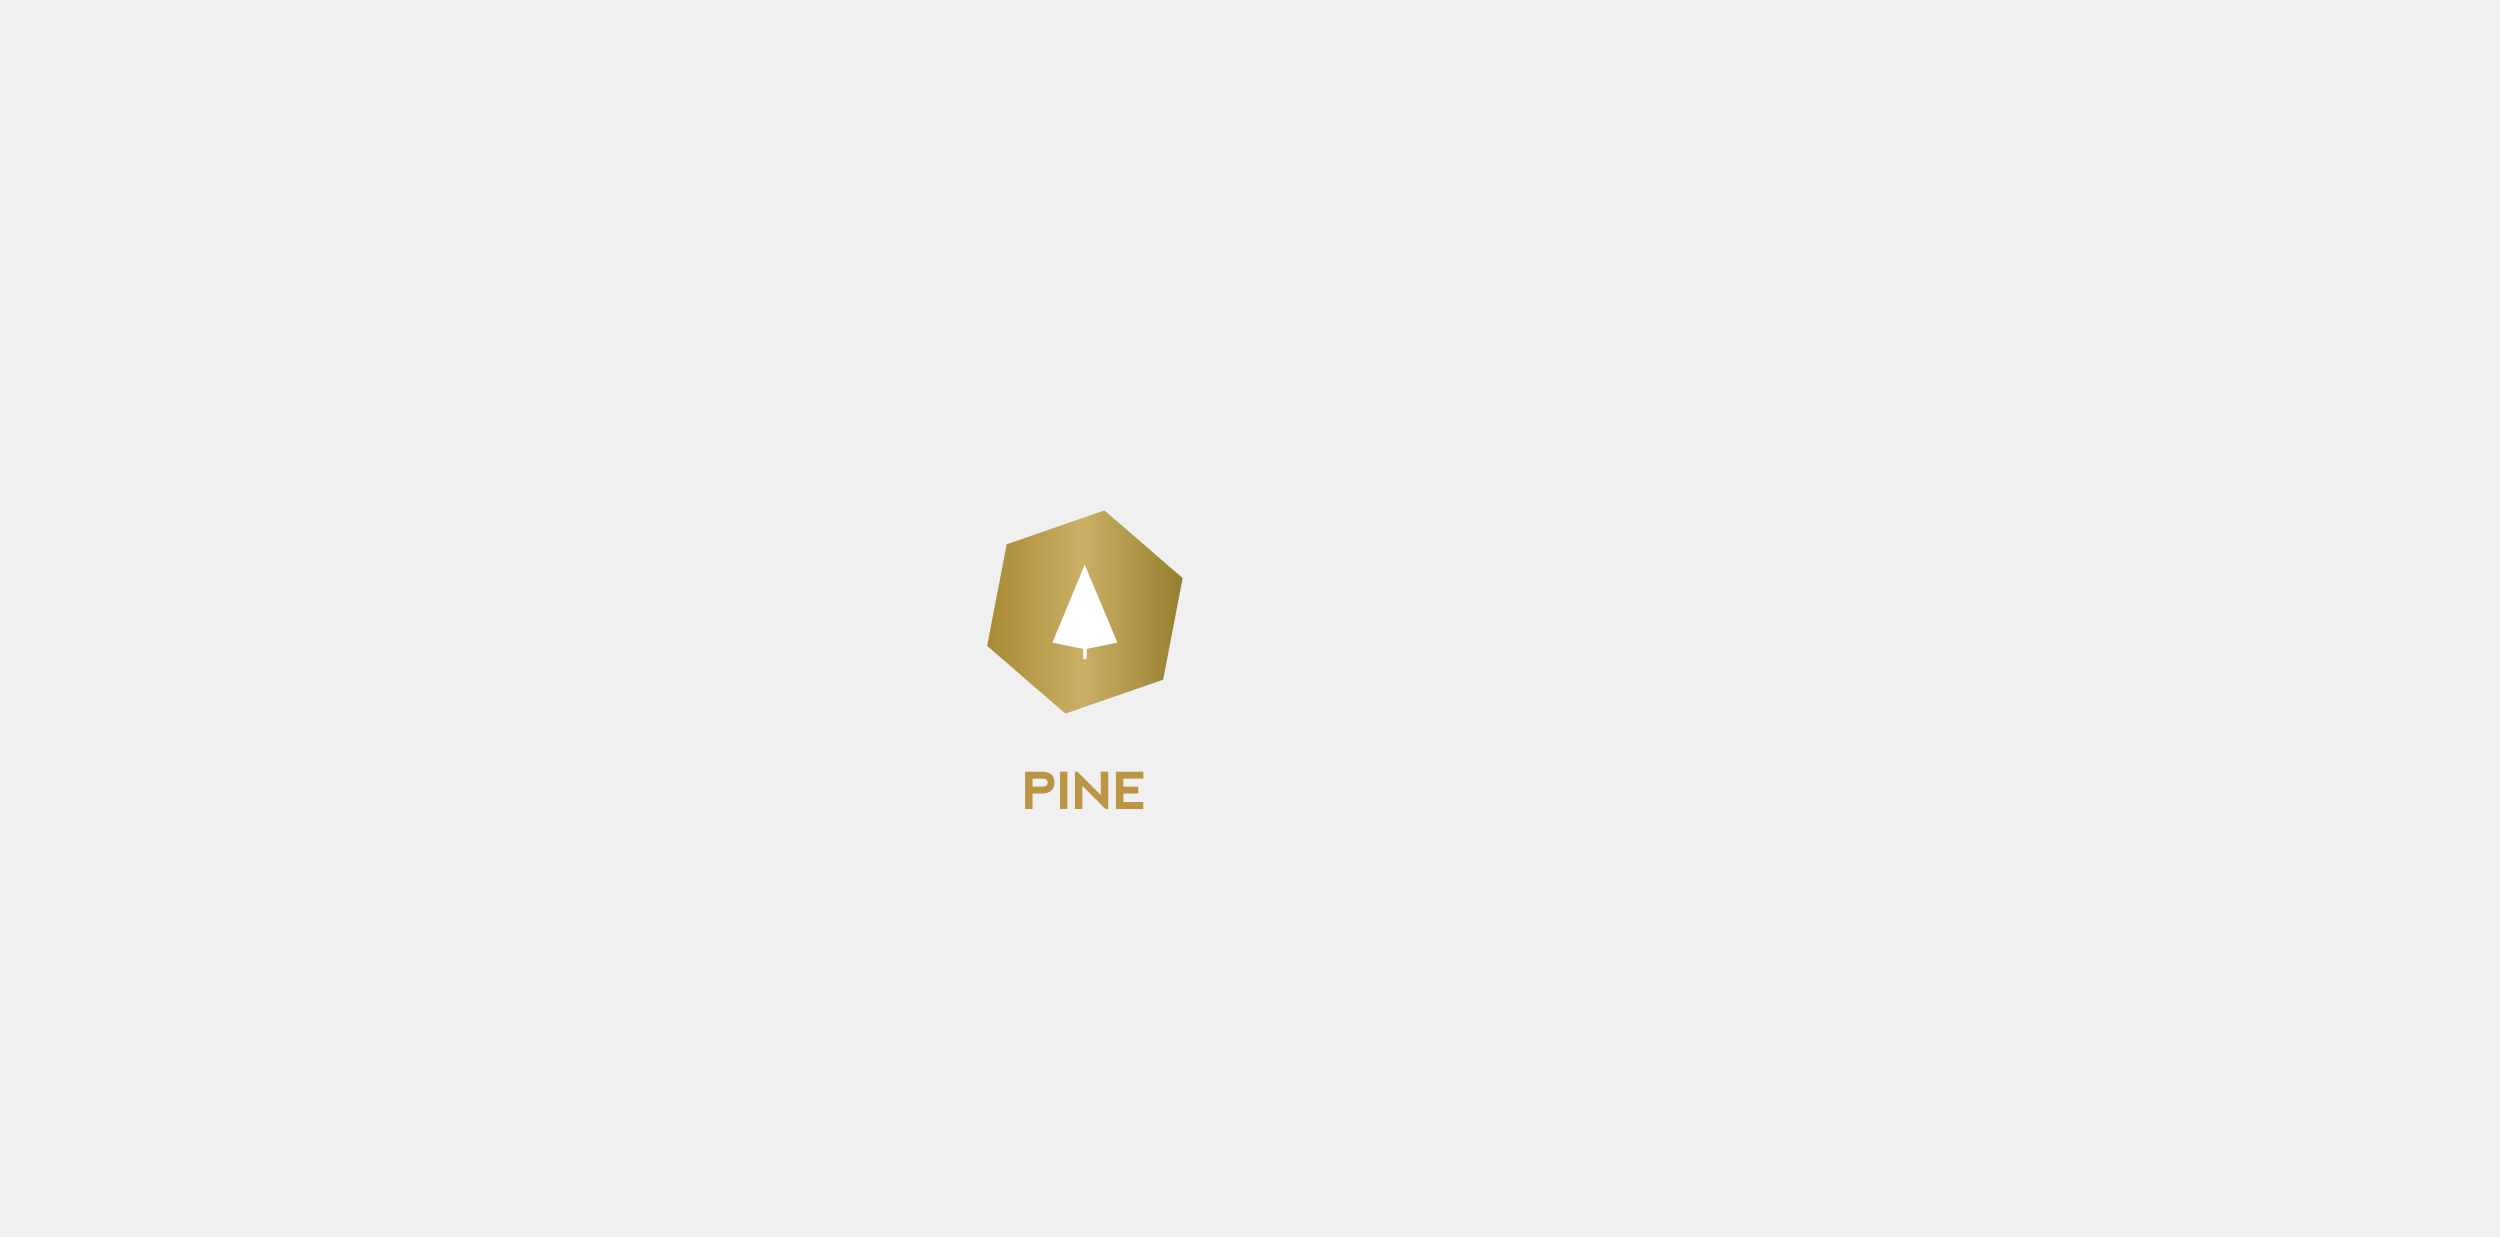
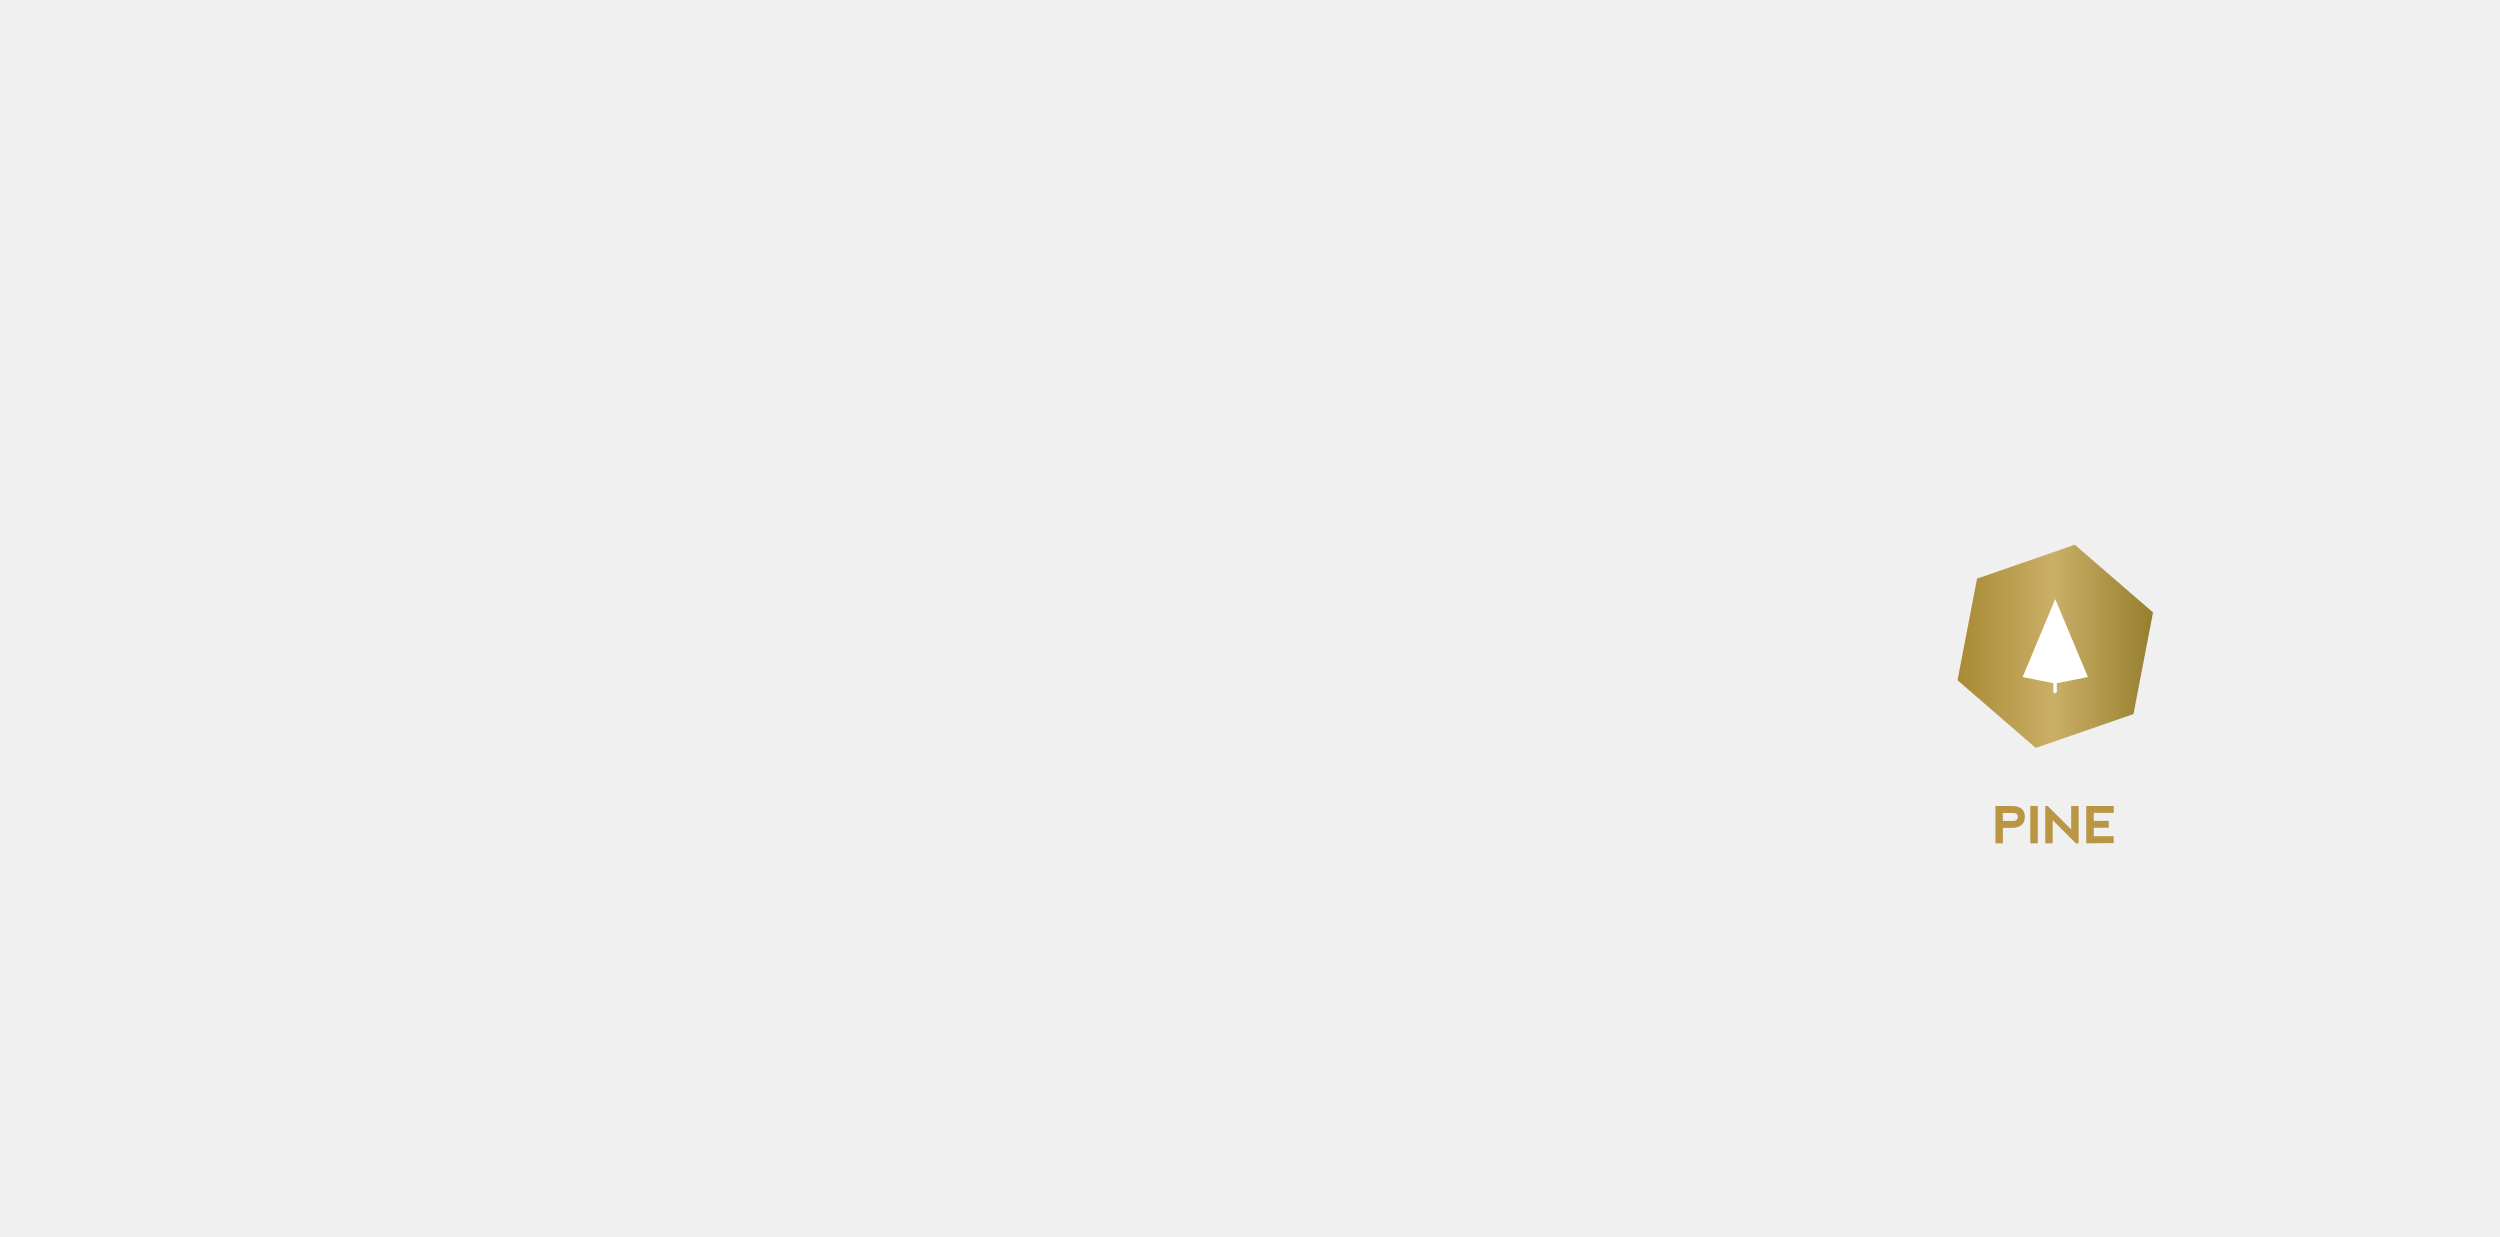
- <svg xmlns="http://www.w3.org/2000/svg" id="Content" width="728" height="360" viewBox="0 0 728 360">
+ <svg xmlns="http://www.w3.org/2000/svg" id="Content" viewBox="0 0 728 360">
  <defs>
    <style>.cls-1{fill:url(#New_Gradient_Swatch_1);}.cls-2{fill:#fff;}.cls-3{fill:#ba9544;}</style>
-     <linearGradient id="New_Gradient_Swatch_1" x1="287.46" y1="178.212" x2="344.391" y2="178.212" gradientUnits="userSpaceOnUse">
+     <linearGradient id="New_Gradient_Swatch_1" x1="570.03" y1="188.21" x2="626.96" y2="188.21" gradientUnits="userSpaceOnUse">
      <stop offset="0" stop-color="#a88a34" />
-       <stop offset="0.493" stop-color="#caaf67" />
+       <stop offset="0.49" stop-color="#caaf67" />
      <stop offset="1" stop-color="#957f2e" />
    </linearGradient>
  </defs>
-   <polygon class="cls-1" points="338.705 197.93 310.239 207.798 287.46 188.08 293.149 158.494 321.613 148.627 344.391 168.345 338.705 197.93" />
-   <path class="cls-2" d="M325.394,187.155l-9.518-22.72-9.416,22.72,8.941,1.79v2.54a.525.525,0,0,0,1.05,0v-2.54Z" />
-   <path class="cls-3" d="M298.51,235.575v-10.874H303.251q3.806,0,3.806,3.132,0,3.248-3.799,3.248h-2.573v4.494Zm2.175-6.524h3.045q1.311-.022,1.348-1.196-.035-1.072-1.326-1.116h-3.066Z" />
-   <path class="cls-3" d="M308.658,224.695h2.168v10.881h-2.168Z" />
-   <path class="cls-3" d="M313.008,235.575v-10.874h.725l6.814,6.814v-6.814h2.175v10.874h-.797l-6.742-6.742v6.742Z" />
-   <path class="cls-3" d="M324.947,235.575V224.709l7.989-.008v2.03h-5.814V229.051h4.357v2.022h-4.357v2.473h5.8v2.029Z" />
+   <polygon class="cls-1" points="621.27 207.93 592.81 217.8 570.03 198.08 575.72 168.49 604.18 158.63 626.96 178.34 621.27 207.93" />
+   <path class="cls-2" d="M608,197.16l-9.52-22.73L589,197.16l8.94,1.78v2.55a.53.53,0,0,0,1,0v-2.55Z" />
+   <path class="cls-3" d="M581.08,245.58V234.7h4.74c2.54,0,3.81,1.05,3.81,3.13s-1.27,3.25-3.8,3.25h-2.58v4.5Zm2.17-6.53h3q1.31,0,1.35-1.2c0-.71-.47-1.08-1.33-1.11h-3.07Z" />
+   <path class="cls-3" d="M591.23,234.69h2.17v10.89h-2.17Z" />
+   <path class="cls-3" d="M595.58,245.58V234.7h.72l6.82,6.82V234.7h2.17v10.88h-.8l-6.74-6.75v6.75Z" />
+   <path class="cls-3" d="M607.52,245.58V234.71h8v2h-5.81v2.32h4.36v2h-4.36v2.48h5.8v2Z" />
</svg>
